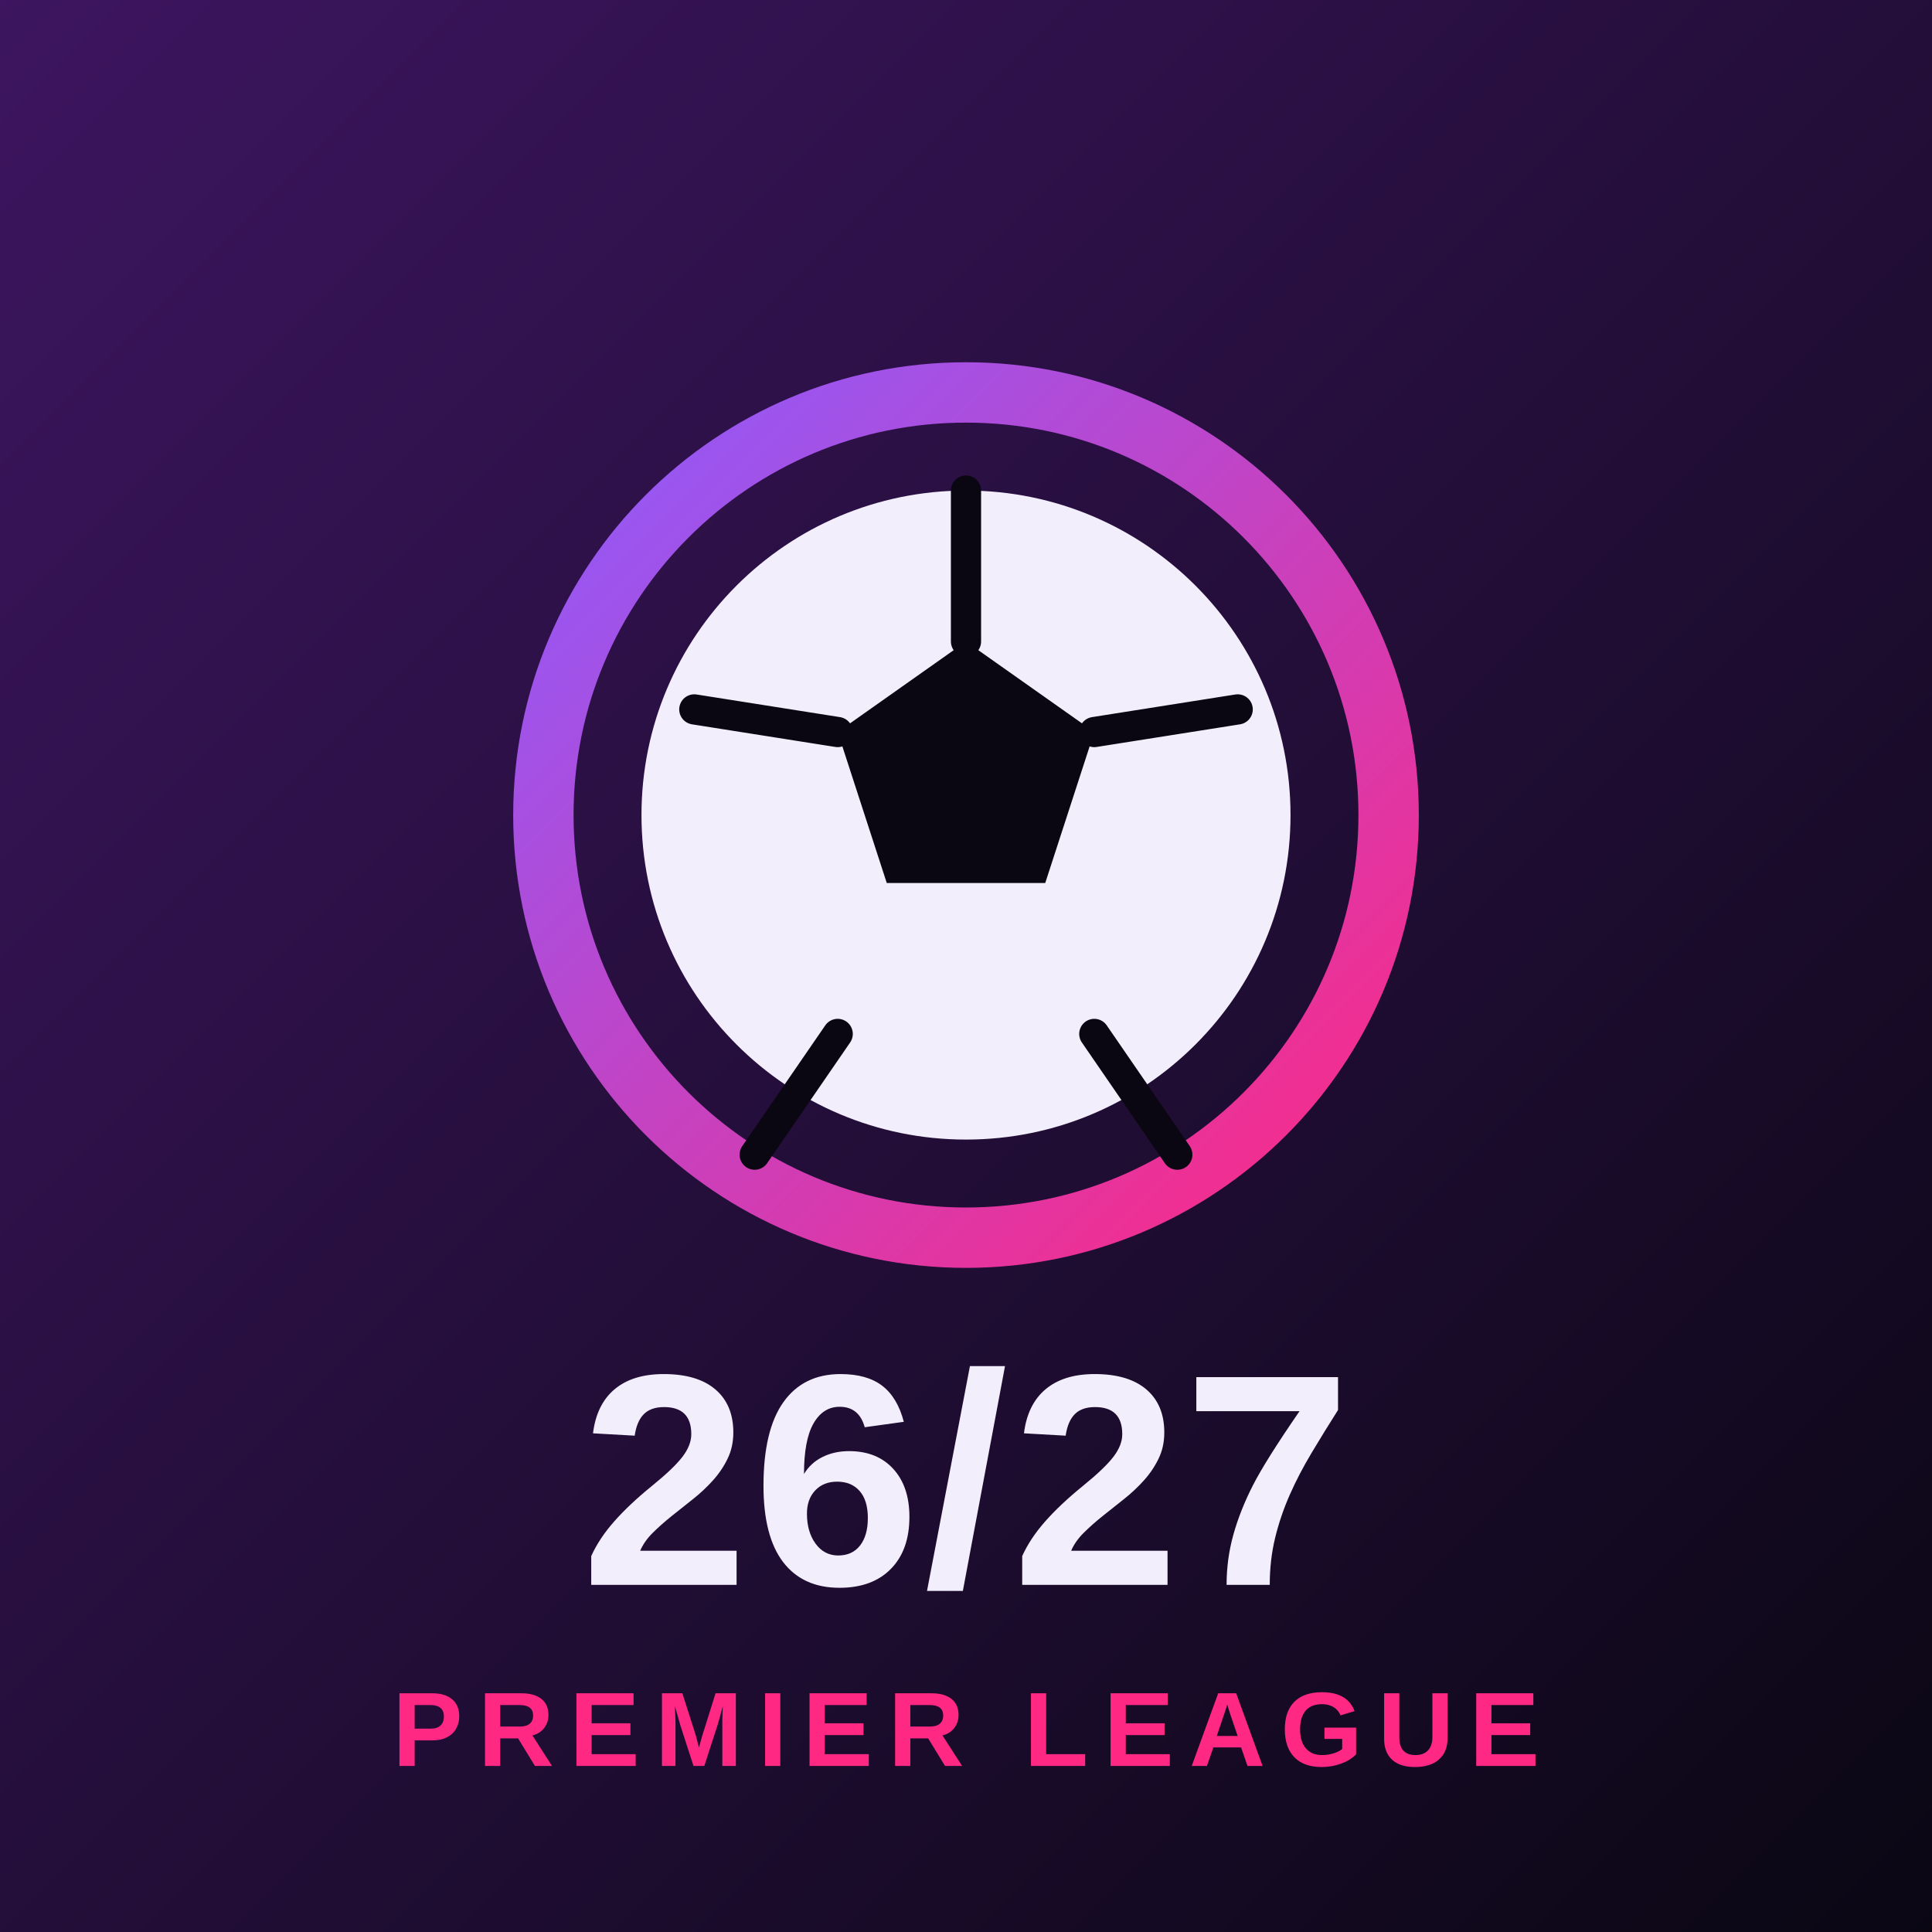
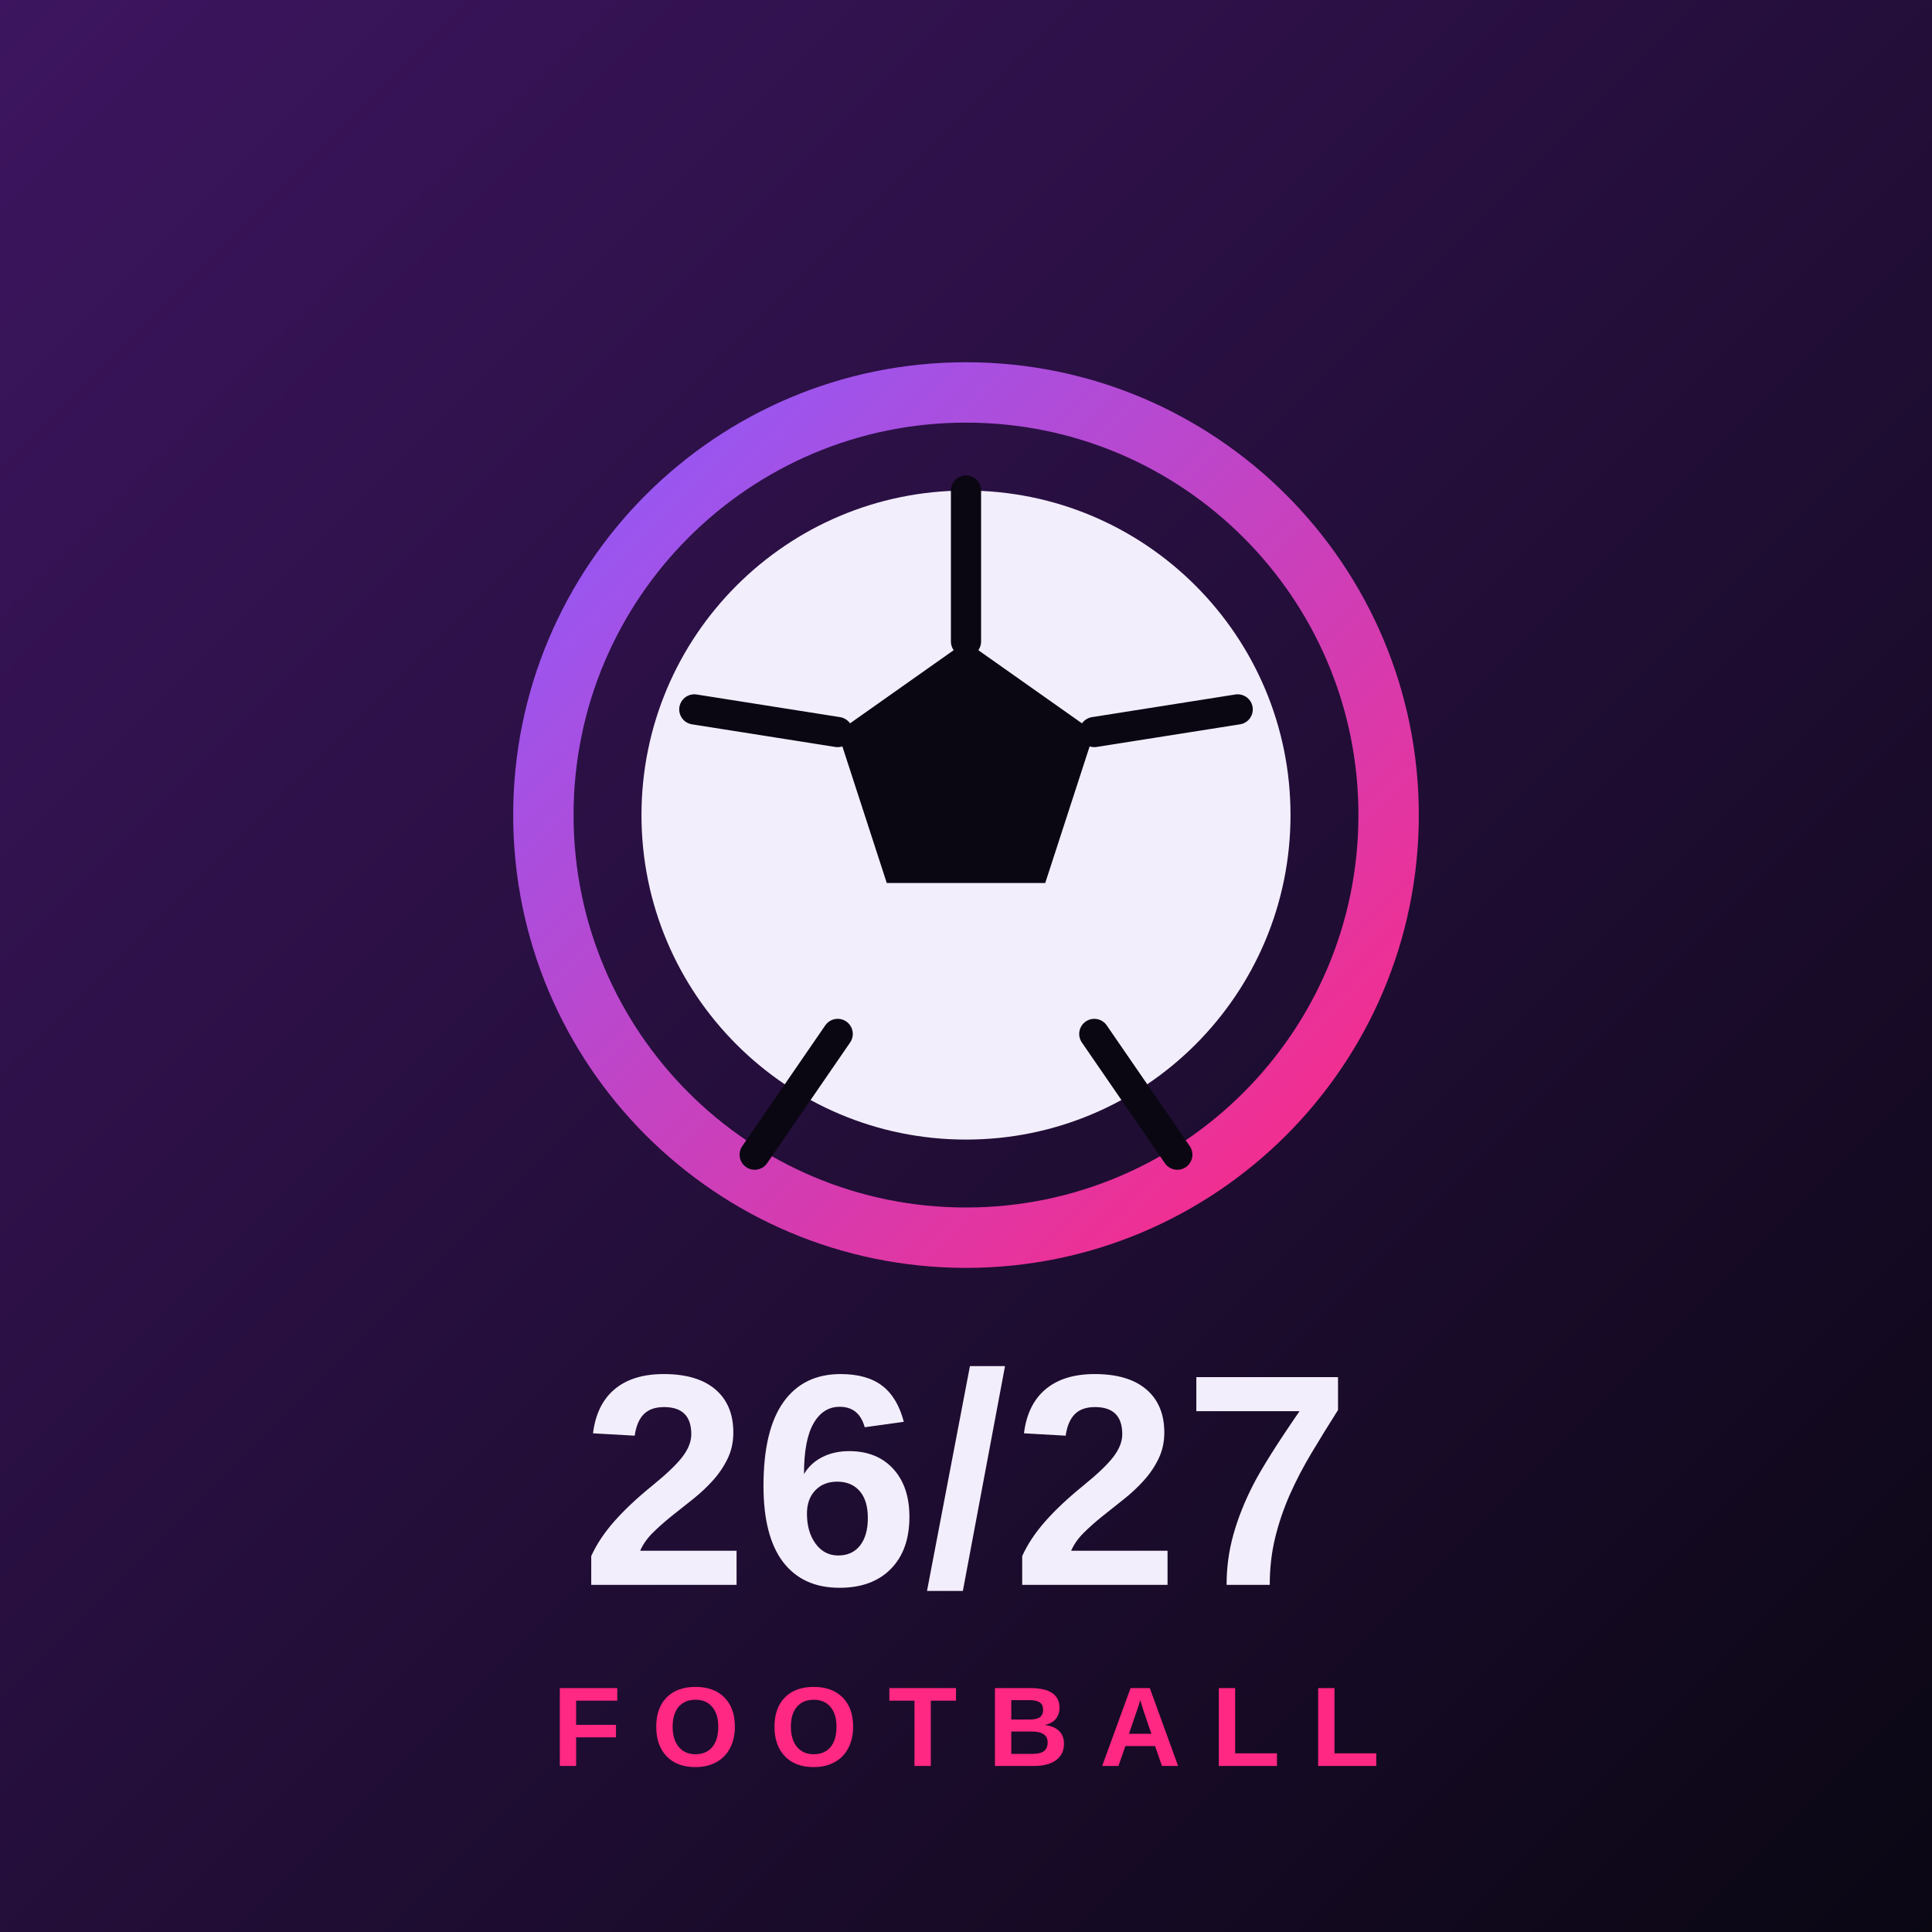
- <svg xmlns="http://www.w3.org/2000/svg" viewBox="0 0 512 512" role="img" aria-label="Premier League 26/27">
+ <svg xmlns="http://www.w3.org/2000/svg" viewBox="0 0 512 512" role="img" aria-label="Football 26/27 Season">
  <defs>
    <linearGradient id="bg" x1="0" y1="0" x2="1" y2="1">
      <stop offset="0" stop-color="#3d1560" />
      <stop offset="1" stop-color="#0a0713" />
    </linearGradient>
    <linearGradient id="ring" x1="0" y1="0" x2="1" y2="1">
      <stop offset="0" stop-color="#8c5cff" />
      <stop offset="1" stop-color="#ff2882" />
    </linearGradient>
  </defs>
  <rect width="512" height="512" fill="url(#bg)" />
  <circle cx="256" cy="216" r="112" fill="none" stroke="url(#ring)" stroke-width="16" />
  <circle cx="256" cy="216" r="86" fill="#f3eefc" />
  <polygon points="256,170 290,194 277,234 235,234 222,194" fill="#0a0713" />
  <path d="M256 130 l0 40 M328 188 l-38 6 M184 188 l38 6 M290 274 l22 32 M222 274 l-22 32" stroke="#0a0713" stroke-width="8" stroke-linecap="round" fill="none" />
  <text x="256" y="420" text-anchor="middle" font-family="Archivo, Arial, sans-serif" font-size="80" font-weight="800" fill="#f3eefc" letter-spacing="1">26/27</text>
-   <text x="256" y="468" text-anchor="middle" font-family="Archivo, Arial, sans-serif" font-size="28" font-weight="700" fill="#ff2882" letter-spacing="4">PREMIER LEAGUE</text>
+   <text x="256" y="468" text-anchor="middle" font-family="Archivo, Arial, sans-serif" font-size="30" font-weight="700" fill="#ff2882" letter-spacing="8">FOOTBALL</text>
</svg>
